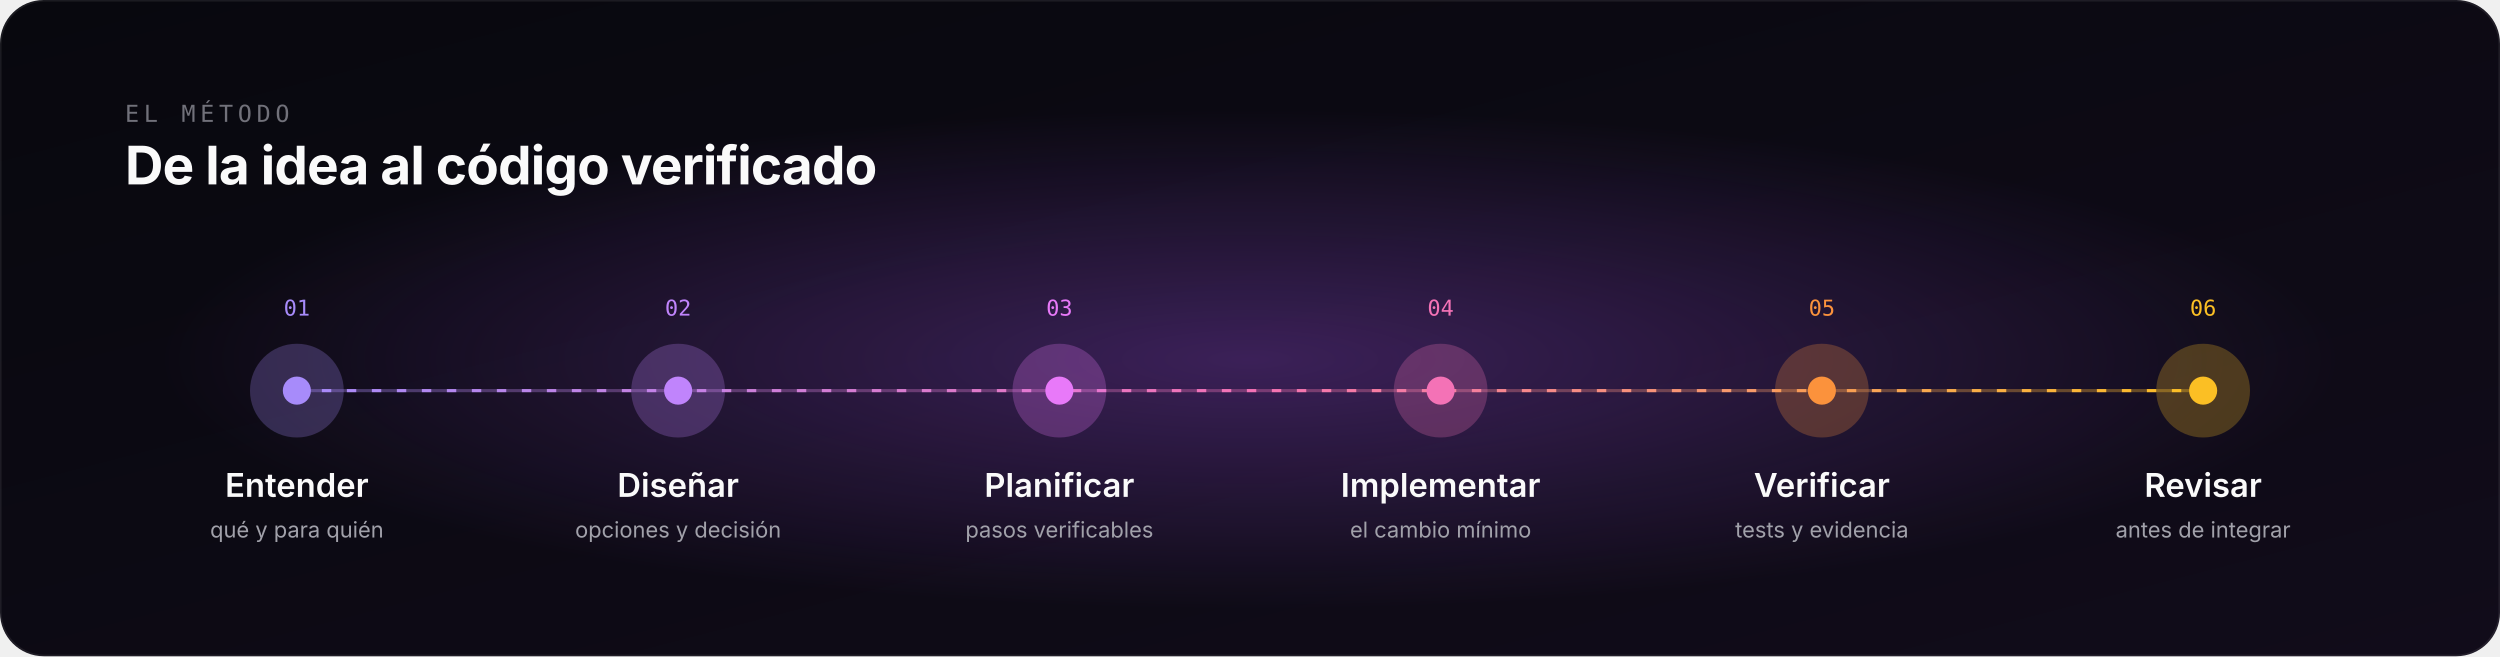
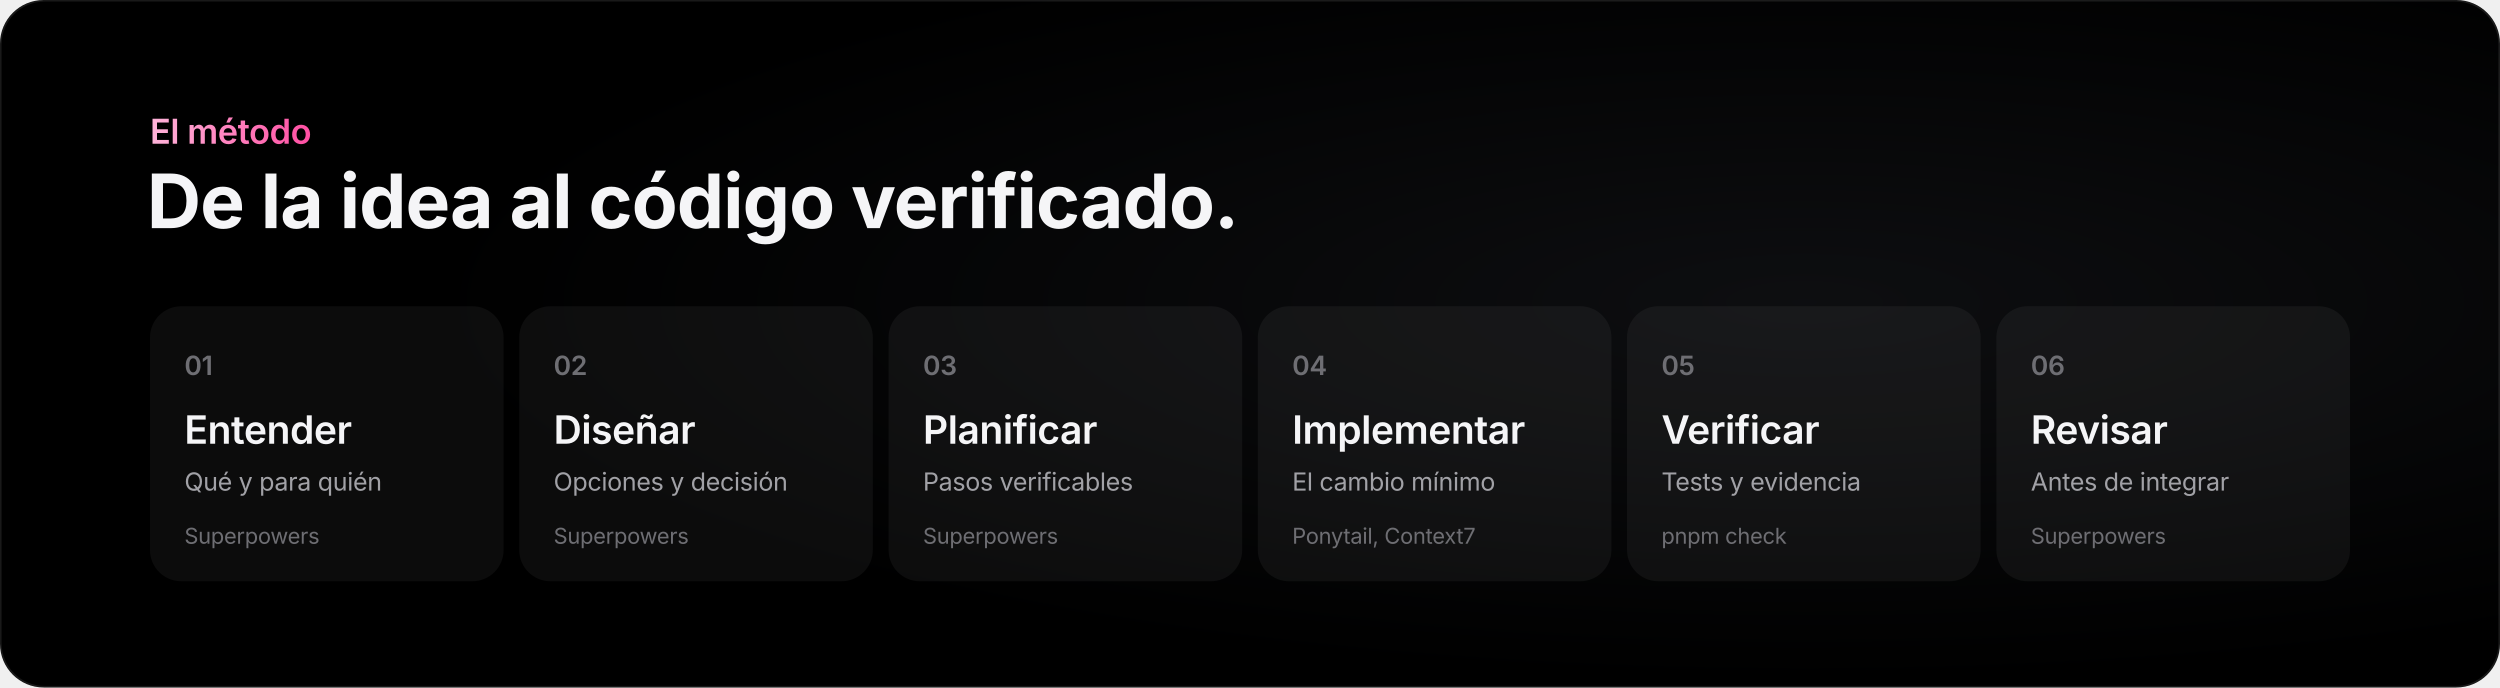
- <svg xmlns="http://www.w3.org/2000/svg" viewBox="0 0 1600 420" width="1600" height="420" role="img" aria-labelledby="t d">
+ <svg xmlns="http://www.w3.org/2000/svg" viewBox="0 0 1600 440" width="1600" height="440" role="img" aria-labelledby="t d">
  <defs>
-     <linearGradient id="bg" x1="0" y1="0" x2="1" y2="1">
-       <stop offset="0" stop-color="#08080e" />
-       <stop offset="1" stop-color="#110c1a" />
+     <radialGradient id="spot" cx=".72" cy=".44" r=".55">
+       <stop offset="0" stop-color="#969fb9" stop-opacity=".09" />
+       <stop offset="1" stop-color="#969fb9" stop-opacity="0" />
+     </radialGradient>
+     <linearGradient id="eb" x1="0" y1="0" x2="1" y2="0">
+       <stop offset="0" stop-color="#ffb3d9" />
+       <stop offset="1" stop-color="#ff4fa3" />
    </linearGradient>
-     <linearGradient id="line" gradientUnits="userSpaceOnUse" x1="190" y1="0" x2="1410" y2="0">
-       <stop offset="0" stop-color="#a78bfa" />
-       <stop offset=".5" stop-color="#f472b6" />
-       <stop offset="1" stop-color="#fbbf24" />
-     </linearGradient>
-     <linearGradient id="card" x1="0" y1="0" x2="0" y2="1">
-       <stop offset="0" stop-color="#ffffff" stop-opacity=".08" />
-       <stop offset="1" stop-color="#ffffff" stop-opacity=".02" />
-     </linearGradient>
-     <radialGradient id="glow" cx=".5" cy=".5" r=".5">
-       <stop offset="0" stop-color="#a855f7" stop-opacity=".3" />
-       <stop offset="1" stop-color="#a855f7" stop-opacity="0" />
-     </radialGradient>
    <style>
-       text{font-family:ui-sans-serif,-apple-system,"SF Pro Display","Segoe UI",Inter,Helvetica,Arial,sans-serif}
+       text{font-family:-apple-system,BlinkMacSystemFont,"SF Pro Display","Inter Tight",Inter,"Segoe UI","Helvetica Neue",Arial,sans-serif;letter-spacing:-.012em}
      .mono{font-family:ui-monospace,"SF Mono",Menlo,Consolas,monospace}
-       .dash{stroke-dasharray:6 10;animation:flow 1.6s linear infinite}
-       @keyframes flow{to{stroke-dashoffset:-32}}
-       .pulse{animation:pulse 6s ease-in-out infinite;transform-box:fill-box;transform-origin:center}
-       .s2{animation-delay:1s}.s3{animation-delay:2s}.s4{animation-delay:3s}.s5{animation-delay:4s}.s6{animation-delay:5s}
-       @keyframes pulse{0%,14%{opacity:.45;transform:scale(1.3)}24%,100%{opacity:.18;transform:scale(1)}}
-       @media (prefers-reduced-motion:reduce){.dash,.pulse{animation:none}.pulse{opacity:.6}}
+       .live{opacity:0;animation:lv 9s infinite}
+       @keyframes lv{0%,1%{opacity:0}4%,15%{opacity:1}19%,100%{opacity:0}}
+       .d0{animation-delay:0.0s}
+       .d1{animation-delay:1.5s}
+       .d2{animation-delay:3.0s}
+       .d3{animation-delay:4.5s}
+       .d4{animation-delay:6.0s}
+       .d5{animation-delay:7.5s}
+       @media (prefers-reduced-motion:reduce){*{animation:none!important}}
    </style>
  </defs>
-   <rect width="1600" height="420" rx="28" fill="url(#bg)" />
-   <ellipse cx="800" cy="230" rx="700" ry="160" fill="url(#glow)" />
-   <rect x=".5" y=".5" width="1599" height="419" rx="28" fill="none" stroke="#fff" stroke-opacity=".08" />
-   <text x="80" y="78" fill="#71717a" font-size="15" letter-spacing="3" class="mono">EL MÉTODO</text>
-   <text x="80" y="118" fill="#fafafa" font-size="34" font-weight="700" letter-spacing="-.5">De la idea al código verificado</text>
-   <path d="M190 250H1410" stroke="url(#line)" stroke-width="2" stroke-opacity=".35" />
-   <path class="dash" d="M190 250H1410" stroke="url(#line)" stroke-width="2" />
-   <g font-size="21" font-weight="600" fill="#fafafa" text-anchor="middle">
-     <g transform="translate(190 250)">
-       <circle class="pulse" r="30" fill="#a78bfa" opacity=".25" />
-       <circle r="9" fill="#a78bfa" />
-       <text y="-48" class="mono" font-size="14" fill="#a78bfa" font-weight="500">01</text>
-       <text y="68">Entender</text>
-       <text y="94" font-size="14" font-weight="400" fill="#a1a1aa">qué y para quién</text>
-     </g>
-     <g transform="translate(434 250)">
-       <circle class="pulse s2" r="30" fill="#c084fc" opacity=".25" />
-       <circle r="9" fill="#c084fc" />
-       <text y="-48" class="mono" font-size="14" fill="#c084fc" font-weight="500">02</text>
-       <text y="68">Diseñar</text>
-       <text y="94" font-size="14" font-weight="400" fill="#a1a1aa">opciones y decisión</text>
-     </g>
-     <g transform="translate(678 250)">
-       <circle class="pulse s3" r="30" fill="#e879f9" opacity=".25" />
-       <circle r="9" fill="#e879f9" />
-       <text y="-48" class="mono" font-size="14" fill="#e879f9" font-weight="500">03</text>
-       <text y="68">Planificar</text>
-       <text y="94" font-size="14" font-weight="400" fill="#a1a1aa">pasos verificables</text>
-     </g>
-     <g transform="translate(922 250)">
-       <circle class="pulse s4" r="30" fill="#f472b6" opacity=".25" />
-       <circle r="9" fill="#f472b6" />
-       <text y="-48" class="mono" font-size="14" fill="#f472b6" font-weight="500">04</text>
-       <text y="68">Implementar</text>
-       <text y="94" font-size="14" font-weight="400" fill="#a1a1aa">el cambio mínimo</text>
-     </g>
-     <g transform="translate(1166 250)">
-       <circle class="pulse s5" r="30" fill="#fb923c" opacity=".25" />
-       <circle r="9" fill="#fb923c" />
-       <text y="-48" class="mono" font-size="14" fill="#fb923c" font-weight="500">05</text>
-       <text y="68">Verificar</text>
-       <text y="94" font-size="14" font-weight="400" fill="#a1a1aa">tests y evidencia</text>
-     </g>
-     <g transform="translate(1410 250)">
-       <circle class="pulse s6" r="30" fill="#fbbf24" opacity=".25" />
-       <circle r="9" fill="#fbbf24" />
-       <text y="-48" class="mono" font-size="14" fill="#fbbf24" font-weight="500">06</text>
-       <text y="68">Revisar</text>
-       <text y="94" font-size="14" font-weight="400" fill="#a1a1aa">antes de integrar</text>
-     </g>
+   <rect width="1600" height="440" rx="28" fill="#000" />
+   <rect width="1600" height="440" rx="28" fill="url(#spot)" />
+   <rect x=".5" y=".5" width="1599" height="439" rx="28" fill="none" stroke="#fff" stroke-opacity="0.1" />
+   <text x="96" y="92" font-size="22" font-weight="600" fill="url(#eb)">El método</text>
+   <text x="94" y="146" font-size="48" font-weight="700" letter-spacing="-.035em" fill="#f5f5f7">De la idea al código verificado.</text>
+   <g transform="translate(96.0 196)">
+     <rect width="226.3" height="176" rx="20" fill="#fff" fill-opacity=".05" />
+     <rect class="live d0" width="226.3" height="176" rx="20" fill="#fff" fill-opacity=".08" stroke="#ff4fa3" stroke-opacity=".35" />
+     <text x="22" y="44" font-size="17" font-weight="600" fill="#6e6e73">01</text>
+     <text class="live d0" x="22" y="44" font-size="17" font-weight="600" fill="#ff4fa3">01</text>
+     <text x="22" y="88" font-size="25" font-weight="600" letter-spacing="-.02em" fill="#f5f5f7">Entender</text>
+     <text x="22" y="118" font-size="16" fill="#a1a1a6">Qué y para quién</text>
+     <text x="22" y="152" font-size="14" fill="#6e6e73">Superpowers</text>
+   </g>
+   <g transform="translate(332.3 196)">
+     <rect width="226.3" height="176" rx="20" fill="#fff" fill-opacity=".05" />
+     <rect class="live d1" width="226.3" height="176" rx="20" fill="#fff" fill-opacity=".08" stroke="#ff4fa3" stroke-opacity=".35" />
+     <text x="22" y="44" font-size="17" font-weight="600" fill="#6e6e73">02</text>
+     <text class="live d1" x="22" y="44" font-size="17" font-weight="600" fill="#ff4fa3">02</text>
+     <text x="22" y="88" font-size="25" font-weight="600" letter-spacing="-.02em" fill="#f5f5f7">Diseñar</text>
+     <text x="22" y="118" font-size="16" fill="#a1a1a6">Opciones y decisión</text>
+     <text x="22" y="152" font-size="14" fill="#6e6e73">Superpowers</text>
+   </g>
+   <g transform="translate(568.7 196)">
+     <rect width="226.3" height="176" rx="20" fill="#fff" fill-opacity=".05" />
+     <rect class="live d2" width="226.3" height="176" rx="20" fill="#fff" fill-opacity=".08" stroke="#ff4fa3" stroke-opacity=".35" />
+     <text x="22" y="44" font-size="17" font-weight="600" fill="#6e6e73">03</text>
+     <text class="live d2" x="22" y="44" font-size="17" font-weight="600" fill="#ff4fa3">03</text>
+     <text x="22" y="88" font-size="25" font-weight="600" letter-spacing="-.02em" fill="#f5f5f7">Planificar</text>
+     <text x="22" y="118" font-size="16" fill="#a1a1a6">Pasos verificables</text>
+     <text x="22" y="152" font-size="14" fill="#6e6e73">Superpowers</text>
+   </g>
+   <g transform="translate(805.0 196)">
+     <rect width="226.3" height="176" rx="20" fill="#fff" fill-opacity=".05" />
+     <rect class="live d3" width="226.3" height="176" rx="20" fill="#fff" fill-opacity=".08" stroke="#ff4fa3" stroke-opacity=".35" />
+     <text x="22" y="44" font-size="17" font-weight="600" fill="#6e6e73">04</text>
+     <text class="live d3" x="22" y="44" font-size="17" font-weight="600" fill="#ff4fa3">04</text>
+     <text x="22" y="88" font-size="25" font-weight="600" letter-spacing="-.02em" fill="#f5f5f7">Implementar</text>
+     <text x="22" y="118" font-size="16" fill="#a1a1a6">El cambio mínimo</text>
+     <text x="22" y="152" font-size="14" fill="#6e6e73">Ponytail, Context7</text>
+   </g>
+   <g transform="translate(1041.3 196)">
+     <rect width="226.3" height="176" rx="20" fill="#fff" fill-opacity=".05" />
+     <rect class="live d4" width="226.3" height="176" rx="20" fill="#fff" fill-opacity=".08" stroke="#ff4fa3" stroke-opacity=".35" />
+     <text x="22" y="44" font-size="17" font-weight="600" fill="#6e6e73">05</text>
+     <text class="live d4" x="22" y="44" font-size="17" font-weight="600" fill="#ff4fa3">05</text>
+     <text x="22" y="88" font-size="25" font-weight="600" letter-spacing="-.02em" fill="#f5f5f7">Verificar</text>
+     <text x="22" y="118" font-size="16" fill="#a1a1a6">Tests y evidencia</text>
+     <text x="22" y="152" font-size="14" fill="#6e6e73">pnpm check</text>
+   </g>
+   <g transform="translate(1277.7 196)">
+     <rect width="226.3" height="176" rx="20" fill="#fff" fill-opacity=".05" />
+     <rect class="live d5" width="226.3" height="176" rx="20" fill="#fff" fill-opacity=".08" stroke="#ff4fa3" stroke-opacity=".35" />
+     <text x="22" y="44" font-size="17" font-weight="600" fill="#6e6e73">06</text>
+     <text class="live d5" x="22" y="44" font-size="17" font-weight="600" fill="#ff4fa3">06</text>
+     <text x="22" y="88" font-size="25" font-weight="600" letter-spacing="-.02em" fill="#f5f5f7">Revisar</text>
+     <text x="22" y="118" font-size="16" fill="#a1a1a6">Antes de integrar</text>
+     <text x="22" y="152" font-size="14" fill="#6e6e73">Superpowers</text>
  </g>
</svg>
